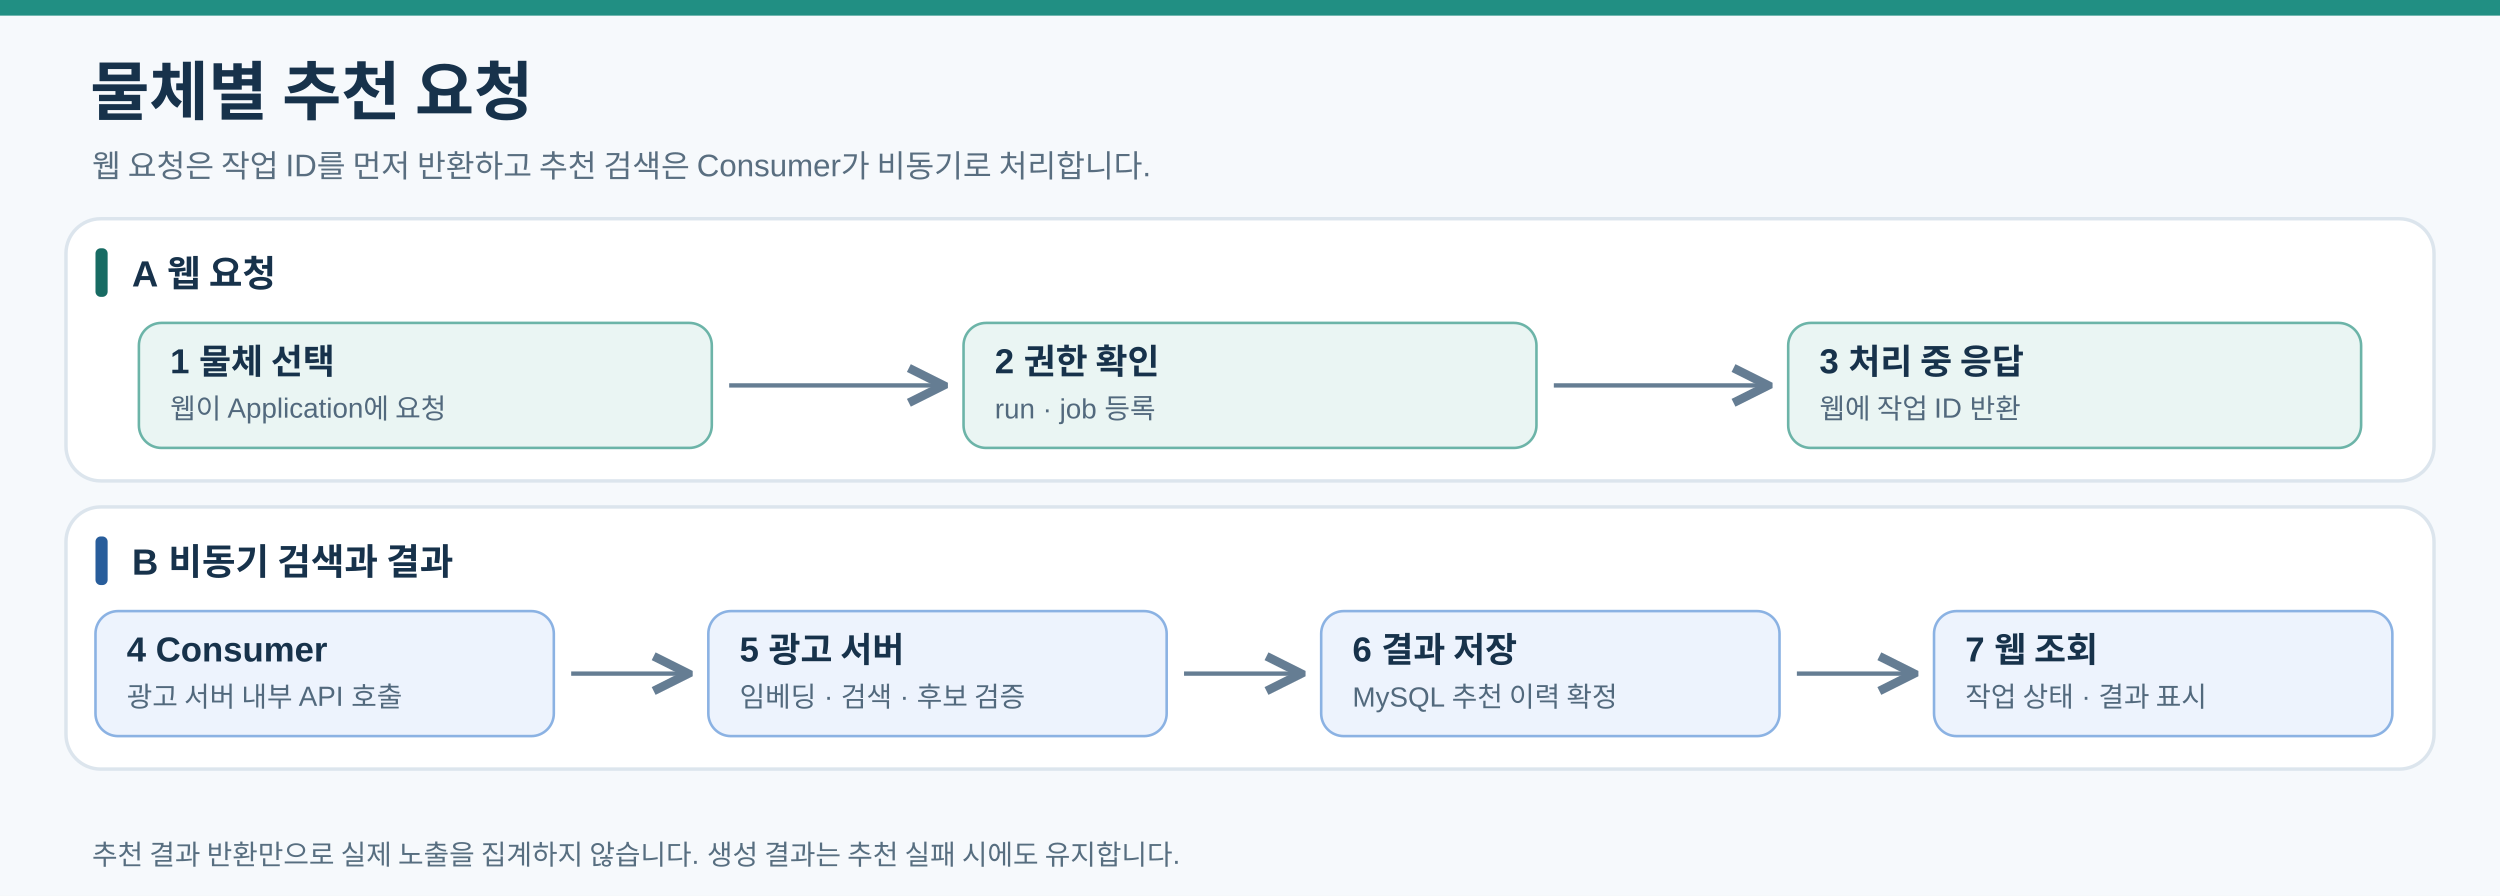
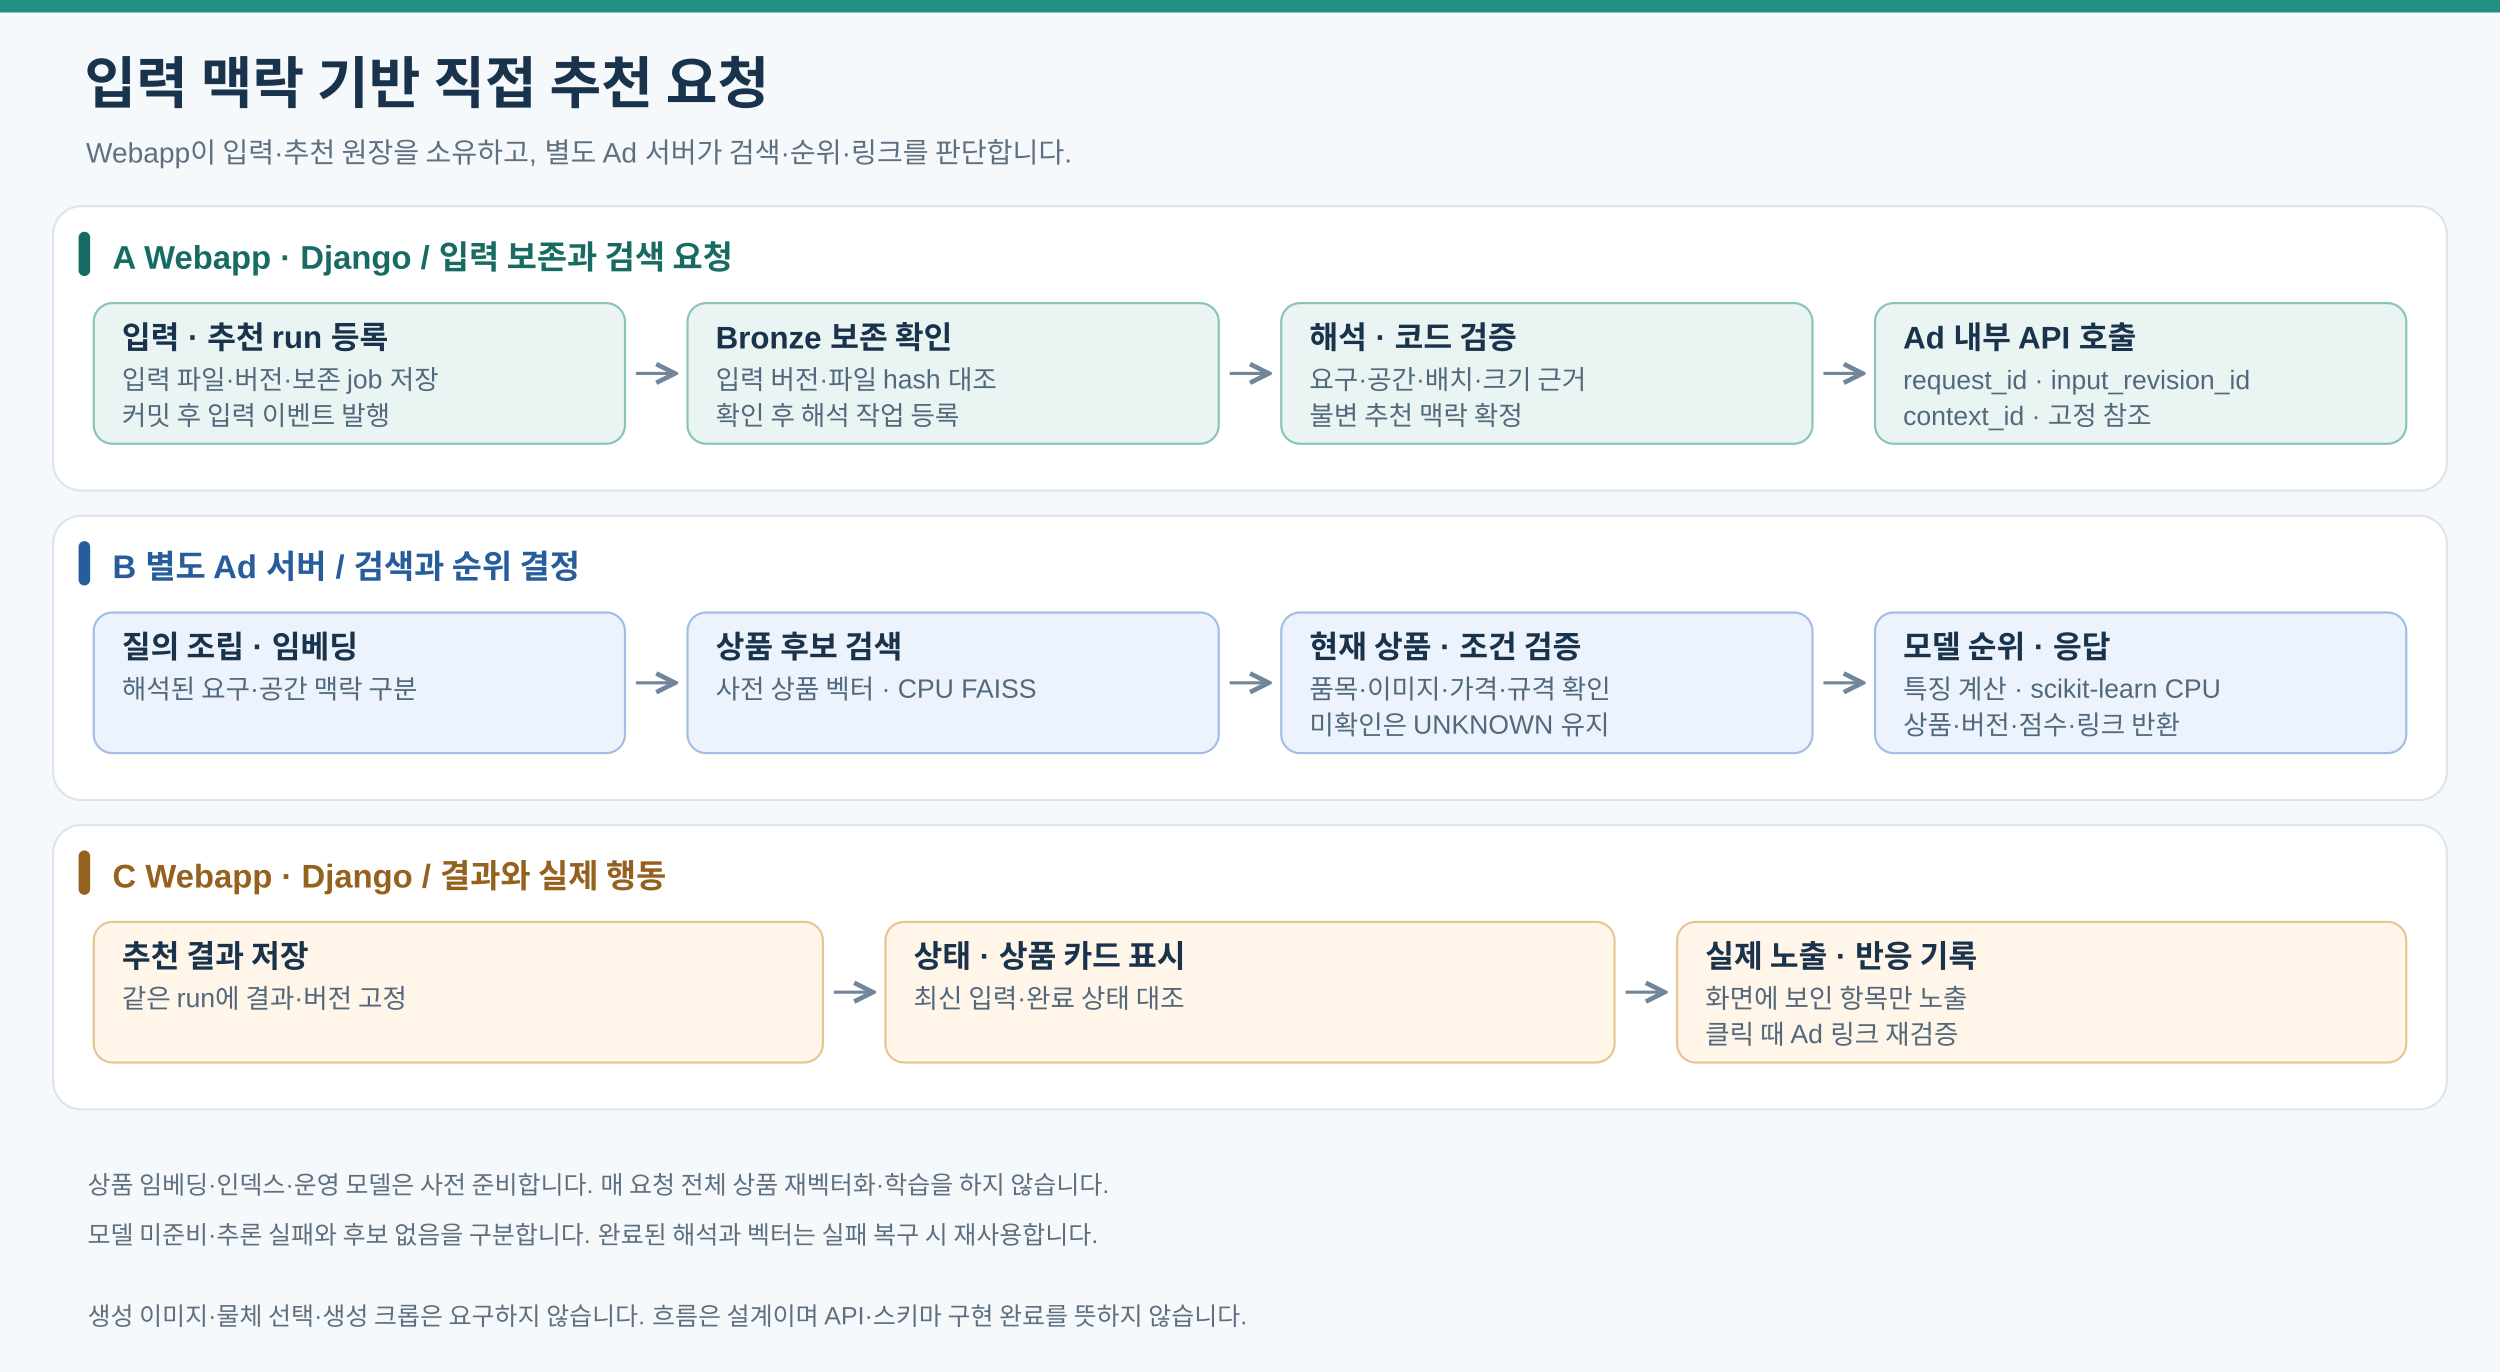
- <svg xmlns="http://www.w3.org/2000/svg" width="1440" height="516" viewBox="0 0 1440 516" role="img" aria-labelledby="title desc">
+ <svg xmlns="http://www.w3.org/2000/svg" width="1600" height="878" viewBox="0 0 1600 878" role="img" aria-labelledby="title desc">
  <defs>
-     <style>text{font-family:"Malgun Gothic","Noto Sans KR",Arial,sans-serif;fill:#17324b}.title{font-size:37px;font-weight:700}.sub{font-size:18px;fill:#596e80}.lane-title{font-size:21px;font-weight:700}.card-title{font-size:20px;font-weight:700}.card-body{font-size:16px;fill:#52697d}.note{font-size:16px;fill:#576e80}</style>
-     <marker id="arrow" markerWidth="10" markerHeight="10" refX="8" refY="5" orient="auto">
-       <path d="M1 1L9 5L1 9" fill="none" stroke="#657d93" stroke-width="2" />
+     <style>text{font-family:"Malgun Gothic",Arial,sans-serif;fill:#19334c} .muted{fill:#5e7080}</style>
+     <marker id="arrow" markerWidth="8" markerHeight="8" refX="7" refY="4" orient="auto">
+       <path d="M1 1L7 4L1 7" fill="none" stroke="#71869b" stroke-width="1.5" />
    </marker>
  </defs>
-   <rect width="1440" height="516" fill="#f6f9fc" />
-   <rect width="1440" height="9" fill="#218f83" />
-   <text class="title" x="52" y="66">물체별 추천 요청</text>
-   <text class="sub" x="53" y="102">웹 요청은 작업 ID를 먼저 반환하고 추천 검색은 Consumer가 비동기로 처리합니다.</text>
-   <rect x="38" y="126" width="1364" height="151" rx="20" fill="#fff" stroke="#dce5ed" stroke-width="2" />
-   <rect x="55" y="143" width="7" height="28" rx="3" fill="#176b63" />
-   <text class="lane-title" x="76" y="165" fill="#176b63">A  웹 요청</text>
-   <rect x="80" y="186" width="330" height="72" rx="13" fill="#eaf5f3" stroke="#6cb4a8" stroke-width="1.5" />
-   <text class="card-title" x="98" y="215">1  물체 선택</text>
-   <text class="card-body" x="98" y="241">웹이 Application에 요청</text>
-   <path d="M420 222H541" stroke="#657d93" stroke-width="2.5" fill="none" marker-end="url(#arrow)" />
-   <rect x="555" y="186" width="330" height="72" rx="13" fill="#eaf5f3" stroke="#6cb4a8" stroke-width="1.5" />
-   <text class="card-title" x="573" y="215">2  권한 확인</text>
-   <text class="card-body" x="573" y="241">run · job 등록</text>
-   <path d="M895 222H1016" stroke="#657d93" stroke-width="2.5" fill="none" marker-end="url(#arrow)" />
-   <rect x="1030" y="186" width="330" height="72" rx="13" fill="#eaf5f3" stroke="#6cb4a8" stroke-width="1.5" />
-   <text class="card-title" x="1048" y="215">3  처리 중 응답</text>
-   <text class="card-body" x="1048" y="241">웹에 작업 ID 반환</text>
-   <rect x="38" y="292" width="1364" height="151" rx="20" fill="#fff" stroke="#dce5ed" stroke-width="2" />
-   <rect x="55" y="309" width="7" height="28" rx="3" fill="#285d9b" />
-   <text class="lane-title" x="76" y="331" fill="#285d9b">B  비동기 검색과 결과</text>
-   <rect x="55" y="352" width="264" height="72" rx="13" fill="#edf3fd" stroke="#8bb2e3" stroke-width="1.5" />
-   <text class="card-title" x="73" y="381">4  Consumer</text>
-   <text class="card-body" x="73" y="407">광고 서버 내부 API 호출</text>
-   <path d="M329 388H394" stroke="#657d93" stroke-width="2.5" fill="none" marker-end="url(#arrow)" />
-   <rect x="408" y="352" width="264" height="72" rx="13" fill="#edf3fd" stroke="#8bb2e3" stroke-width="1.5" />
-   <text class="card-title" x="426" y="381">5  광고 서버</text>
-   <text class="card-body" x="426" y="407">임베딩 · 검색 · 후보 검증</text>
-   <path d="M682 388H747" stroke="#657d93" stroke-width="2.5" fill="none" marker-end="url(#arrow)" />
-   <rect x="761" y="352" width="264" height="72" rx="13" fill="#edf3fd" stroke="#8bb2e3" stroke-width="1.5" />
-   <text class="card-title" x="779" y="381">6  결과 저장</text>
-   <text class="card-body" x="779" y="407">MySQL 추천 이력 확정</text>
-   <path d="M1035 388H1100" stroke="#657d93" stroke-width="2.5" fill="none" marker-end="url(#arrow)" />
-   <rect x="1114" y="352" width="264" height="72" rx="13" fill="#edf3fd" stroke="#8bb2e3" stroke-width="1.5" />
-   <text class="card-title" x="1132" y="381">7  웹 조회</text>
-   <text class="card-body" x="1132" y="407">작업 상태 · 결과 표시</text>
-   <text class="note" x="53" y="498">추천 결과 반환만으로 실제 노출을 집계하지 않습니다. 생성 결과는 추천 실패 시에도 유지합니다.</text>
+   <rect width="1600" height="878" fill="#f6f9fc" />
+   <rect width="1600" height="8" fill="#218f83" />
+   <text x="54" y="66" font-size="36" font-weight="700" text-anchor="start" data-max-width="1490">입력 맥락 기반 직접 추천 요청</text>
+   <text x="55" y="104" font-size="18" font-weight="400" text-anchor="start" data-max-width="1490" style="fill:#5e7080">Webapp이 입력·추천 원장을 소유하고, 별도 Ad 서버가 검색·순위·링크를 판단합니다.</text>
+   <rect x="34" y="132" width="1532" height="182" rx="18" fill="#fff" stroke="#dce5ed" stroke-width="1.4" />
+   <rect x="51" y="149" width="6" height="27" rx="3" fill="#176b63" stroke="#176b63" stroke-width="1.4" />
+   <text x="72" y="172" font-size="21" font-weight="700" text-anchor="start" data-max-width="1470" style="fill:#176b63">A  Webapp · Django  /  입력 보존과 검색 요청</text>
+   <rect x="60.0" y="194" width="340.0" height="90" rx="12" fill="#eaf5f3" stroke="#8ac3b9" stroke-width="1.4" />
+   <text x="78.0" y="223" font-size="20" font-weight="700" text-anchor="start" data-max-width="304.0">입력 · 추천 run 등록</text>
+   <text x="78.0" y="249" font-size="17" font-weight="400" text-anchor="start" data-max-width="304.0" style="fill:#52697d">입력 파일·버전·보존 job 저장</text>
+   <text x="78.0" y="272" font-size="17" font-weight="400" text-anchor="start" data-max-width="304.0" style="fill:#52697d">커밋 후 입력 이벤트 발행</text>
+   <path d="M407.0 239H432.0" fill="none" stroke="#71869b" stroke-width="2" marker-end="url(#arrow)" />
+   <rect x="440.0" y="194" width="340.0" height="90" rx="12" fill="#eaf5f3" stroke="#8ac3b9" stroke-width="1.4" />
+   <text x="458.0" y="223" font-size="20" font-weight="700" text-anchor="start" data-max-width="304.0">Bronze 보존 확인</text>
+   <text x="458.0" y="249" font-size="17" font-weight="400" text-anchor="start" data-max-width="304.0" style="fill:#52697d">입력 버전·파일 hash 대조</text>
+   <text x="458.0" y="272" font-size="17" font-weight="400" text-anchor="start" data-max-width="304.0" style="fill:#52697d">확인 후 해석 작업 등록</text>
+   <path d="M787.0 239H812.0" fill="none" stroke="#71869b" stroke-width="2" marker-end="url(#arrow)" />
+   <rect x="820.0" y="194" width="340.0" height="90" rx="12" fill="#eaf5f3" stroke="#8ac3b9" stroke-width="1.4" />
+   <text x="838.0" y="223" font-size="20" font-weight="700" text-anchor="start" data-max-width="304.0">해석 · 코드 검증</text>
+   <text x="838.0" y="249" font-size="17" font-weight="400" text-anchor="start" data-max-width="304.0" style="fill:#52697d">요구·공간·배치·크기 근거</text>
+   <text x="838.0" y="272" font-size="17" font-weight="400" text-anchor="start" data-max-width="304.0" style="fill:#52697d">불변 추천 맥락 확정</text>
+   <path d="M1167.0 239H1192.0" fill="none" stroke="#71869b" stroke-width="2" marker-end="url(#arrow)" />
+   <rect x="1200.0" y="194" width="340.0" height="90" rx="12" fill="#eaf5f3" stroke="#8ac3b9" stroke-width="1.4" />
+   <text x="1218.0" y="223" font-size="20" font-weight="700" text-anchor="start" data-max-width="304.0">Ad 내부 API 호출</text>
+   <text x="1218.0" y="249" font-size="17" font-weight="400" text-anchor="start" data-max-width="304.0" style="fill:#52697d">request_id · input_revision_id</text>
+   <text x="1218.0" y="272" font-size="17" font-weight="400" text-anchor="start" data-max-width="304.0" style="fill:#52697d">context_id · 고정 참조</text>
+   <rect x="34" y="330" width="1532" height="182" rx="18" fill="#fff" stroke="#dce5ed" stroke-width="1.4" />
+   <rect x="51" y="347" width="6" height="27" rx="3" fill="#285d9b" stroke="#285d9b" stroke-width="1.4" />
+   <text x="72" y="370" font-size="21" font-weight="700" text-anchor="start" data-max-width="1470" style="fill:#285d9b">B  별도 Ad 서버  /  검색과 순위 결정</text>
+   <rect x="60.0" y="392" width="340.0" height="90" rx="12" fill="#edf3fd" stroke="#a1bee4" stroke-width="1.4" />
+   <text x="78.0" y="421" font-size="20" font-weight="700" text-anchor="start" data-max-width="304.0">질의 조립 · 임베딩</text>
+   <text x="78.0" y="447" font-size="17" font-weight="400" text-anchor="start" data-max-width="304.0" style="fill:#52697d">해석된 요구·공간 맥락 구분</text>
+   <path d="M407.0 437H432.0" fill="none" stroke="#71869b" stroke-width="2" marker-end="url(#arrow)" />
+   <rect x="440.0" y="392" width="340.0" height="90" rx="12" fill="#edf3fd" stroke="#a1bee4" stroke-width="1.4" />
+   <text x="458.0" y="421" font-size="20" font-weight="700" text-anchor="start" data-max-width="304.0">상품 후보 검색</text>
+   <text x="458.0" y="447" font-size="17" font-weight="400" text-anchor="start" data-max-width="304.0" style="fill:#52697d">사전 상품 벡터 · CPU FAISS</text>
+   <path d="M787.0 437H812.0" fill="none" stroke="#71869b" stroke-width="2" marker-end="url(#arrow)" />
+   <rect x="820.0" y="392" width="340.0" height="90" rx="12" fill="#edf3fd" stroke="#a1bee4" stroke-width="1.4" />
+   <text x="838.0" y="421" font-size="20" font-weight="700" text-anchor="start" data-max-width="304.0">현재 상품 · 조건 검증</text>
+   <text x="838.0" y="447" font-size="17" font-weight="400" text-anchor="start" data-max-width="304.0" style="fill:#52697d">품목·이미지·가격·규격 확인</text>
+   <text x="838.0" y="470" font-size="17" font-weight="400" text-anchor="start" data-max-width="304.0" style="fill:#52697d">미확인은 UNKNOWN 유지</text>
+   <path d="M1167.0 437H1192.0" fill="none" stroke="#71869b" stroke-width="2" marker-end="url(#arrow)" />
+   <rect x="1200.0" y="392" width="340.0" height="90" rx="12" fill="#edf3fd" stroke="#a1bee4" stroke-width="1.4" />
+   <text x="1218.0" y="421" font-size="20" font-weight="700" text-anchor="start" data-max-width="304.0">모델 순위 · 응답</text>
+   <text x="1218.0" y="447" font-size="17" font-weight="400" text-anchor="start" data-max-width="304.0" style="fill:#52697d">특징 계산 · scikit-learn CPU</text>
+   <text x="1218.0" y="470" font-size="17" font-weight="400" text-anchor="start" data-max-width="304.0" style="fill:#52697d">상품·버전·점수·링크 반환</text>
+   <rect x="34" y="528" width="1532" height="182" rx="18" fill="#fff" stroke="#dce5ed" stroke-width="1.4" />
+   <rect x="51" y="545" width="6" height="27" rx="3" fill="#95611f" stroke="#95611f" stroke-width="1.4" />
+   <text x="72" y="568" font-size="21" font-weight="700" text-anchor="start" data-max-width="1470" style="fill:#95611f">C  Webapp · Django  /  결과와 실제 행동</text>
+   <rect x="60.0" y="590" width="466.667" height="90" rx="12" fill="#fff5e8" stroke="#e6c593" stroke-width="1.4" />
+   <text x="78.0" y="619" font-size="20" font-weight="700" text-anchor="start" data-max-width="430.6666666666667">추천 결과 저장</text>
+   <text x="78.0" y="645" font-size="17" font-weight="400" text-anchor="start" data-max-width="430.6666666666667" style="fill:#52697d">같은 run에 결과·버전 고정</text>
+   <path d="M533.667 635H558.667" fill="none" stroke="#71869b" stroke-width="2" marker-end="url(#arrow)" />
+   <rect x="566.667" y="590" width="466.667" height="90" rx="12" fill="#fff5e8" stroke="#e6c593" stroke-width="1.4" />
+   <text x="584.667" y="619" font-size="20" font-weight="700" text-anchor="start" data-max-width="430.6666666666667">상태 · 상품 카드 표시</text>
+   <text x="584.667" y="645" font-size="17" font-weight="400" text-anchor="start" data-max-width="430.6666666666667" style="fill:#52697d">최신 입력·완료 상태 대조</text>
+   <path d="M1040.333 635H1065.333" fill="none" stroke="#71869b" stroke-width="2" marker-end="url(#arrow)" />
+   <rect x="1073.333" y="590" width="466.667" height="90" rx="12" fill="#fff5e8" stroke="#e6c593" stroke-width="1.4" />
+   <text x="1091.333" y="619" font-size="20" font-weight="700" text-anchor="start" data-max-width="430.6666666666667">실제 노출 · 반응 기록</text>
+   <text x="1091.333" y="645" font-size="17" font-weight="400" text-anchor="start" data-max-width="430.6666666666667" style="fill:#52697d">화면에 보인 항목만 노출</text>
+   <text x="1091.333" y="668" font-size="17" font-weight="400" text-anchor="start" data-max-width="430.6666666666667" style="fill:#52697d">클릭 때 Ad 링크 재검증</text>
+   <text x="56" y="764" font-size="16" font-weight="400" text-anchor="start" data-max-width="1490" style="fill:#5e7080">상품 임베딩·인덱스·운영 모델은 사전 준비합니다. 매 요청 전체 상품 재벡터화·학습을 하지 않습니다.</text>
+   <text x="56" y="796" font-size="16" font-weight="400" text-anchor="start" data-max-width="1490" style="fill:#5e7080">모델 미준비·추론 실패와 후보 없음을 구분합니다. 완료된 해석과 벡터는 실패 복구 시 재사용합니다.</text>
+   <text x="56" y="848" font-size="16" font-weight="400" text-anchor="start" data-max-width="1490" style="fill:#5e7080">생성 이미지·물체 선택·생성 크롭은 요구하지 않습니다. 흐름은 설계이며 API·스키마 구현 완료를 뜻하지 않습니다.</text>
</svg>
